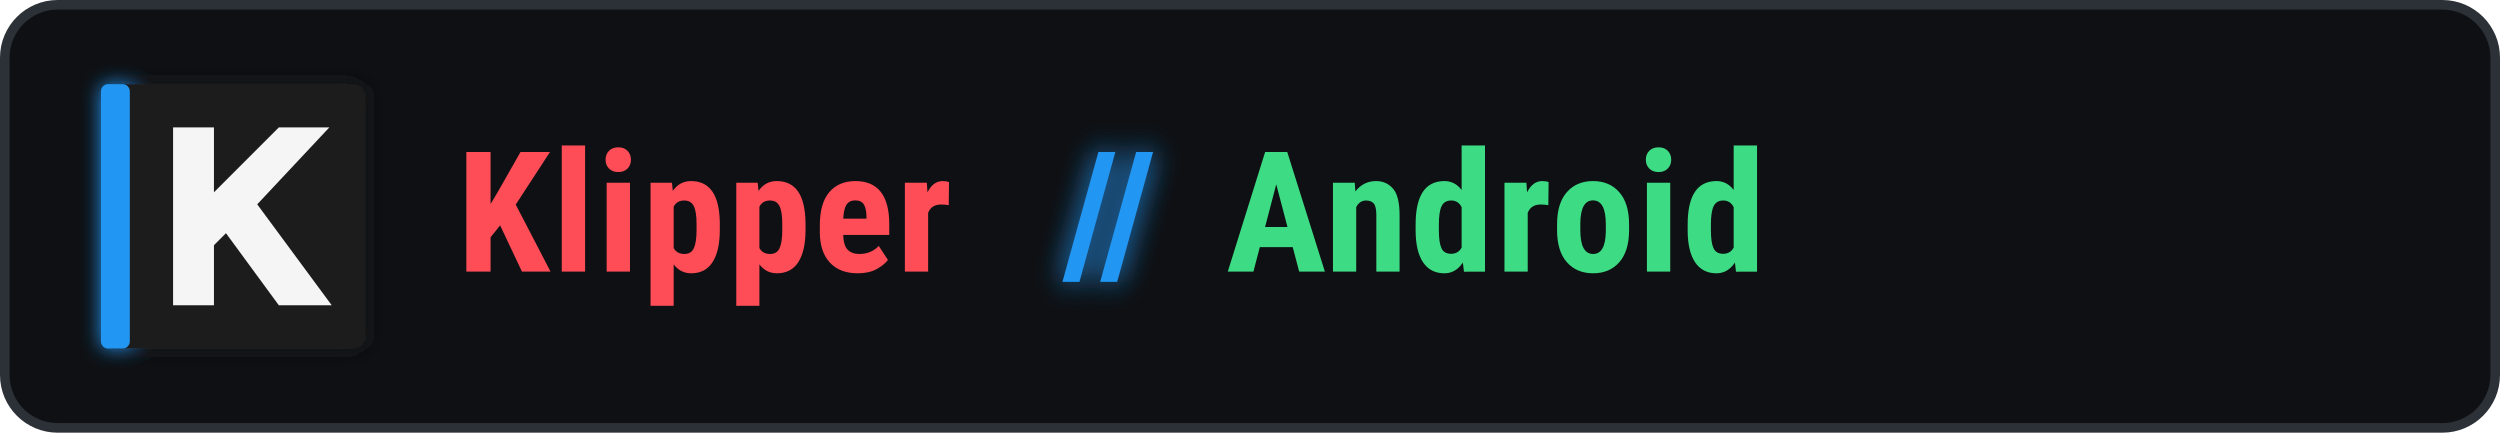
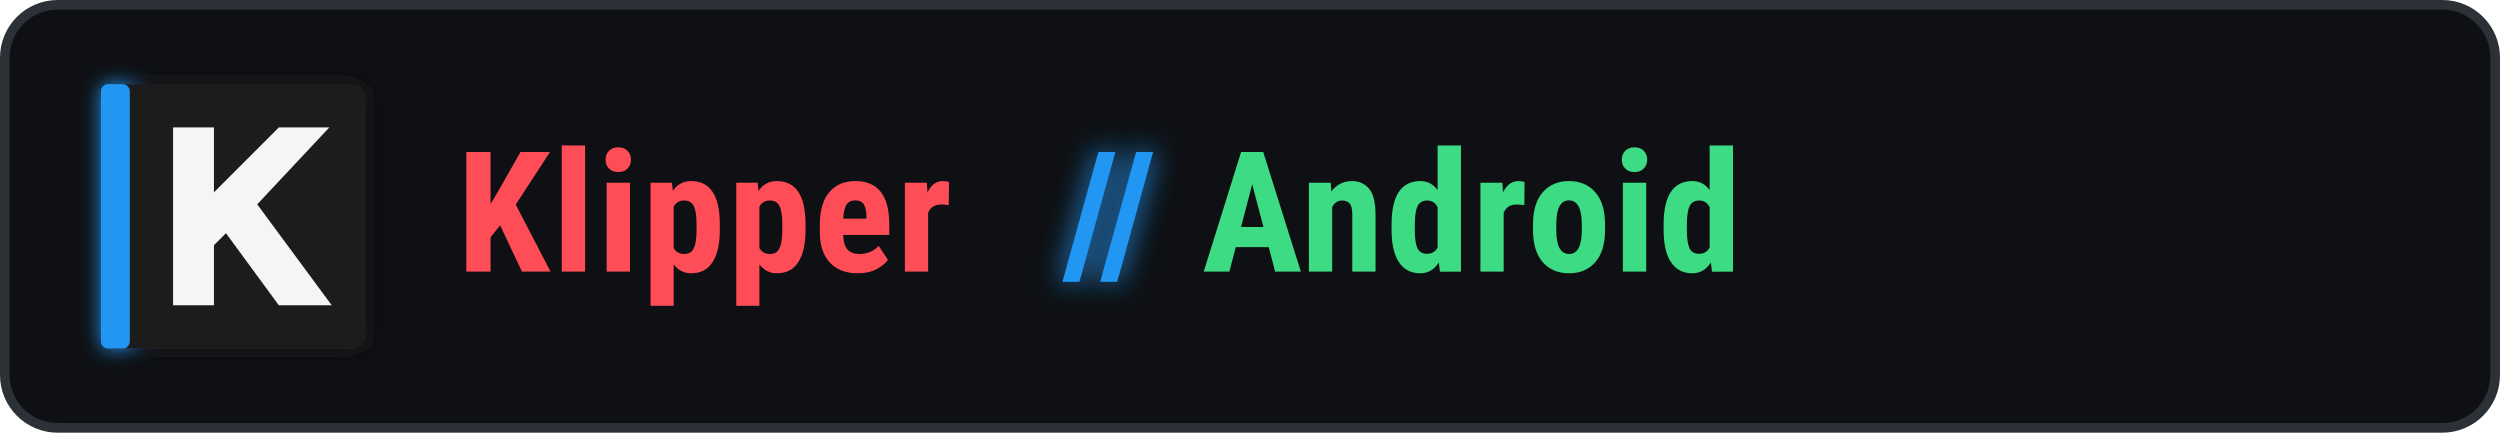
<svg xmlns="http://www.w3.org/2000/svg" width="1040" height="180" viewBox="0 0 1040 180" role="img" aria-labelledby="title desc">
  <defs>
    <filter id="separator-glow" x="-80%" y="-80%" width="260%" height="260%">
      <feGaussianBlur in="SourceGraphic" stdDeviation="6" result="glow" />
      <feMerge>
        <feMergeNode in="glow" />
        <feMergeNode in="SourceGraphic" />
      </feMerge>
    </filter>
    <filter id="logo-glow" x="-40%" y="-40%" width="180%" height="180%">
      <feGaussianBlur in="SourceGraphic" stdDeviation="4" result="blur" />
      <feMerge>
        <feMergeNode in="blur" />
        <feMergeNode in="SourceGraphic" />
      </feMerge>
    </filter>
  </defs>
  <rect x="2" y="2" width="1036" height="176" rx="22" fill="#0E1013" stroke="#2C3138" stroke-width="4" />
  <g transform="translate(42 35)" filter="url(#logo-glow)">
    <rect width="110" height="110" rx="5" fill="#1E1E1E" />
    <rect width="12" height="110" rx="3" fill="#2196F3" />
    <path fill="#F5F5F5" d="M30 18h17v27l27-27h21L65 50l31 42H74L52 62l-5 5v25H30z" />
  </g>
  <g font-family="Roboto Condensed, Roboto, Arial, sans-serif" font-size="70" font-weight="700" letter-spacing="1">
    <text x="190" y="113" fill="#FF4D57">Klipper</text>
    <text x="442" y="113" fill="#2196F3" filter="url(#separator-glow)">//</text>
-     <text x="510" y="113" fill="#3DDC84">Android</text>
+     <text x="500" y="113" fill="#3DDC84">Android</text>
  </g>
</svg>
